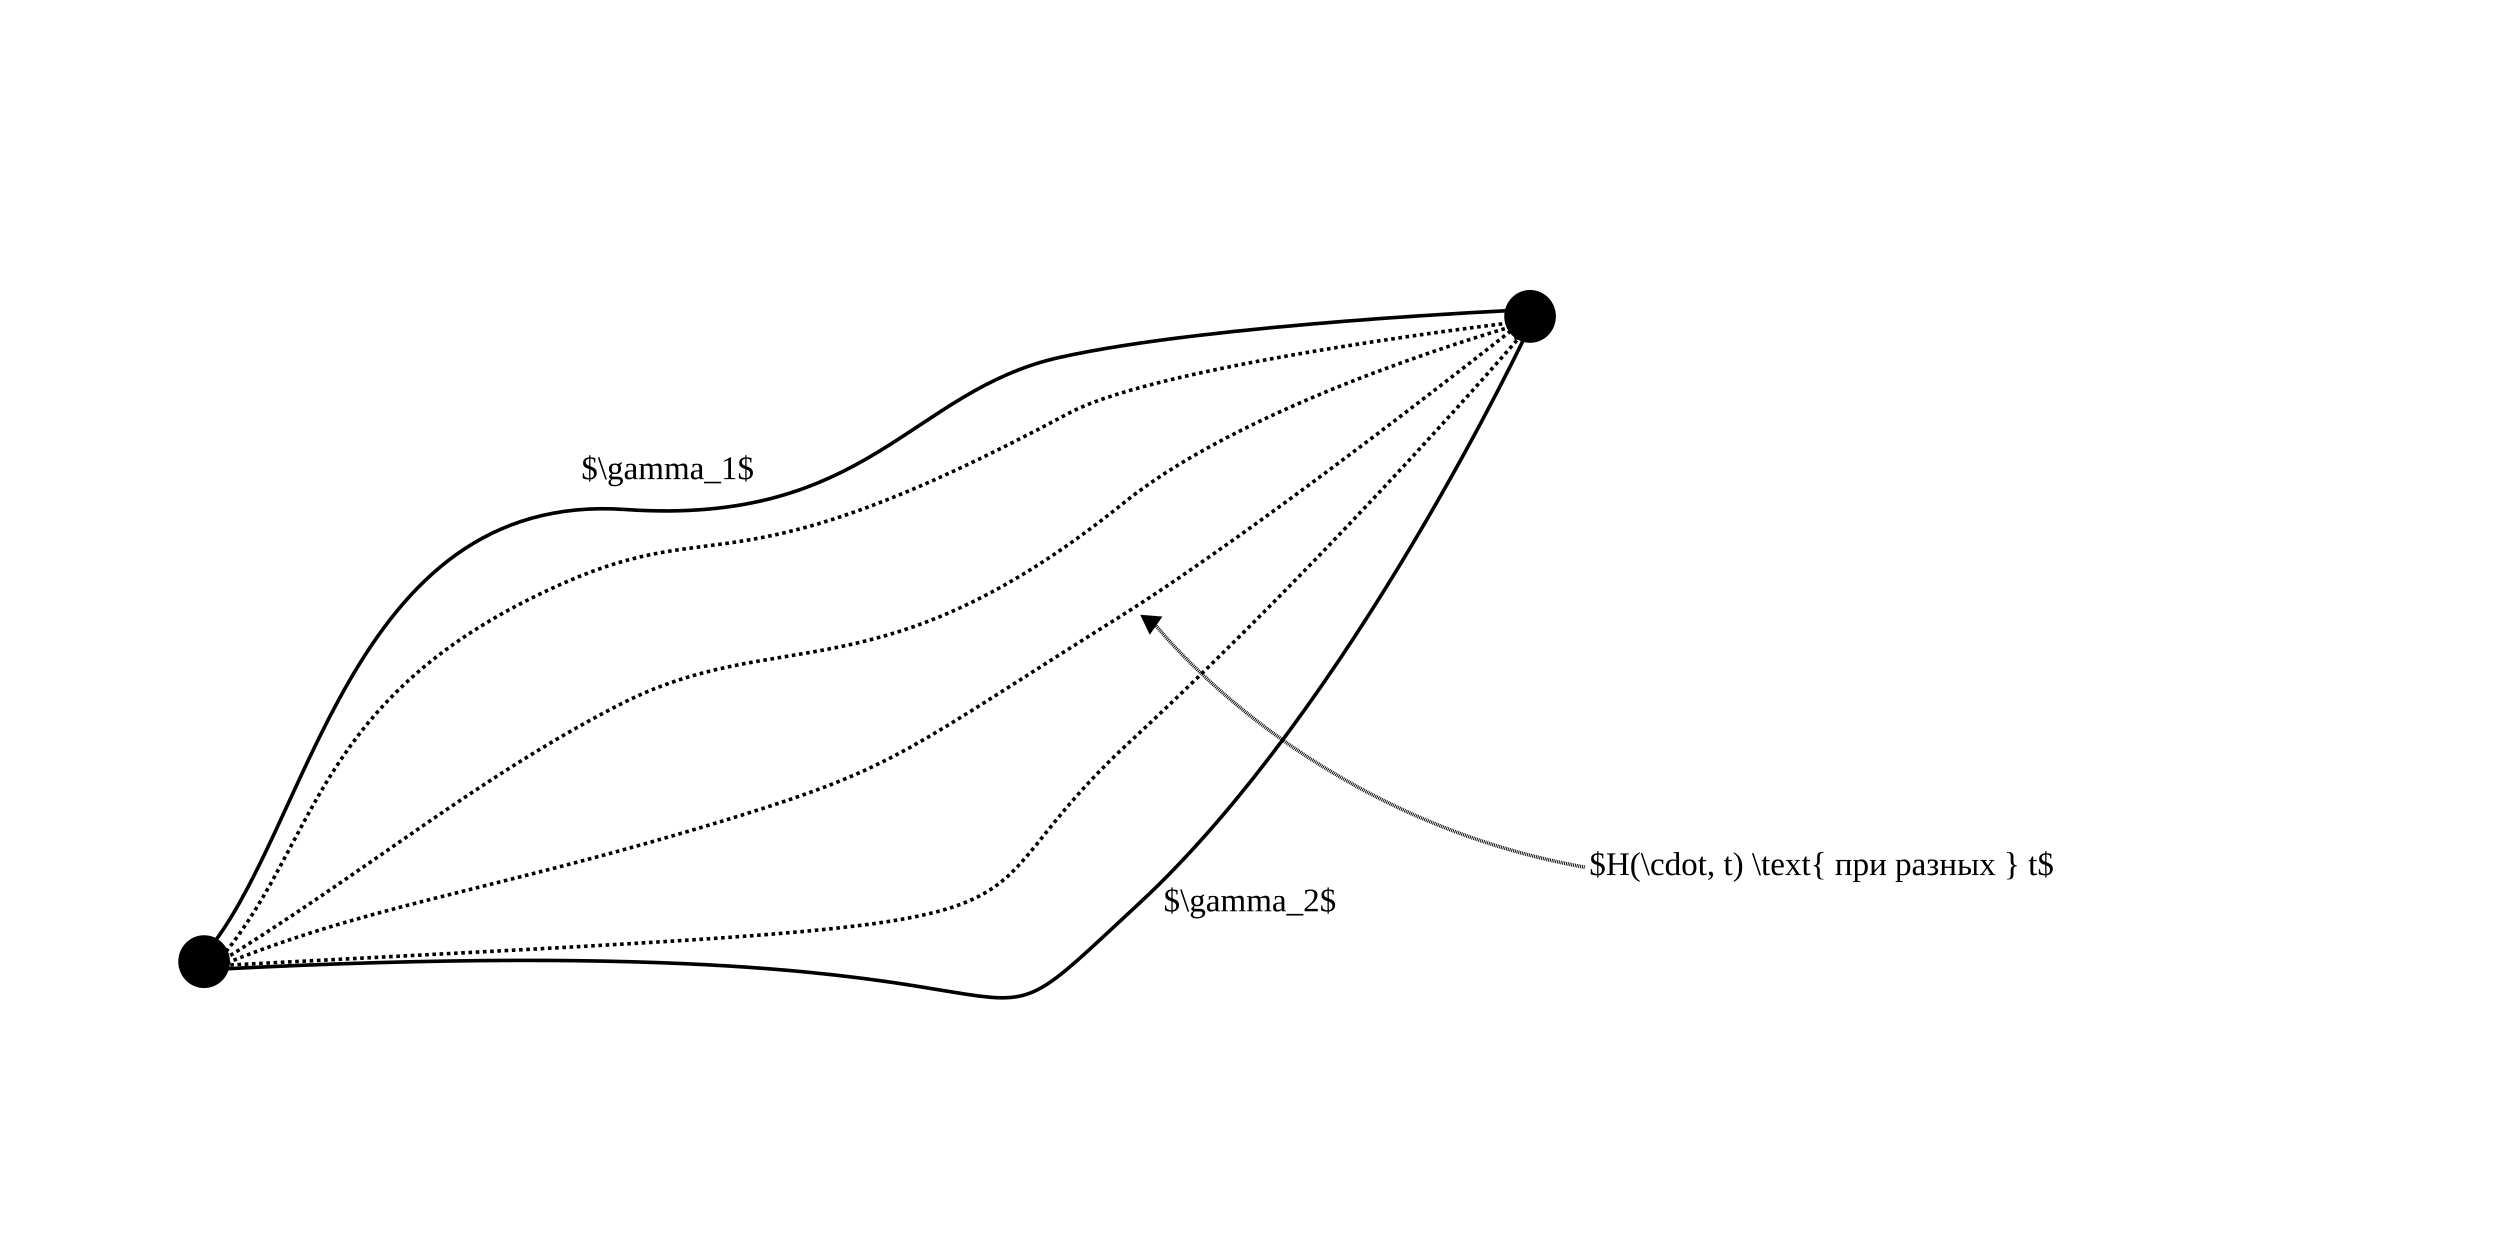
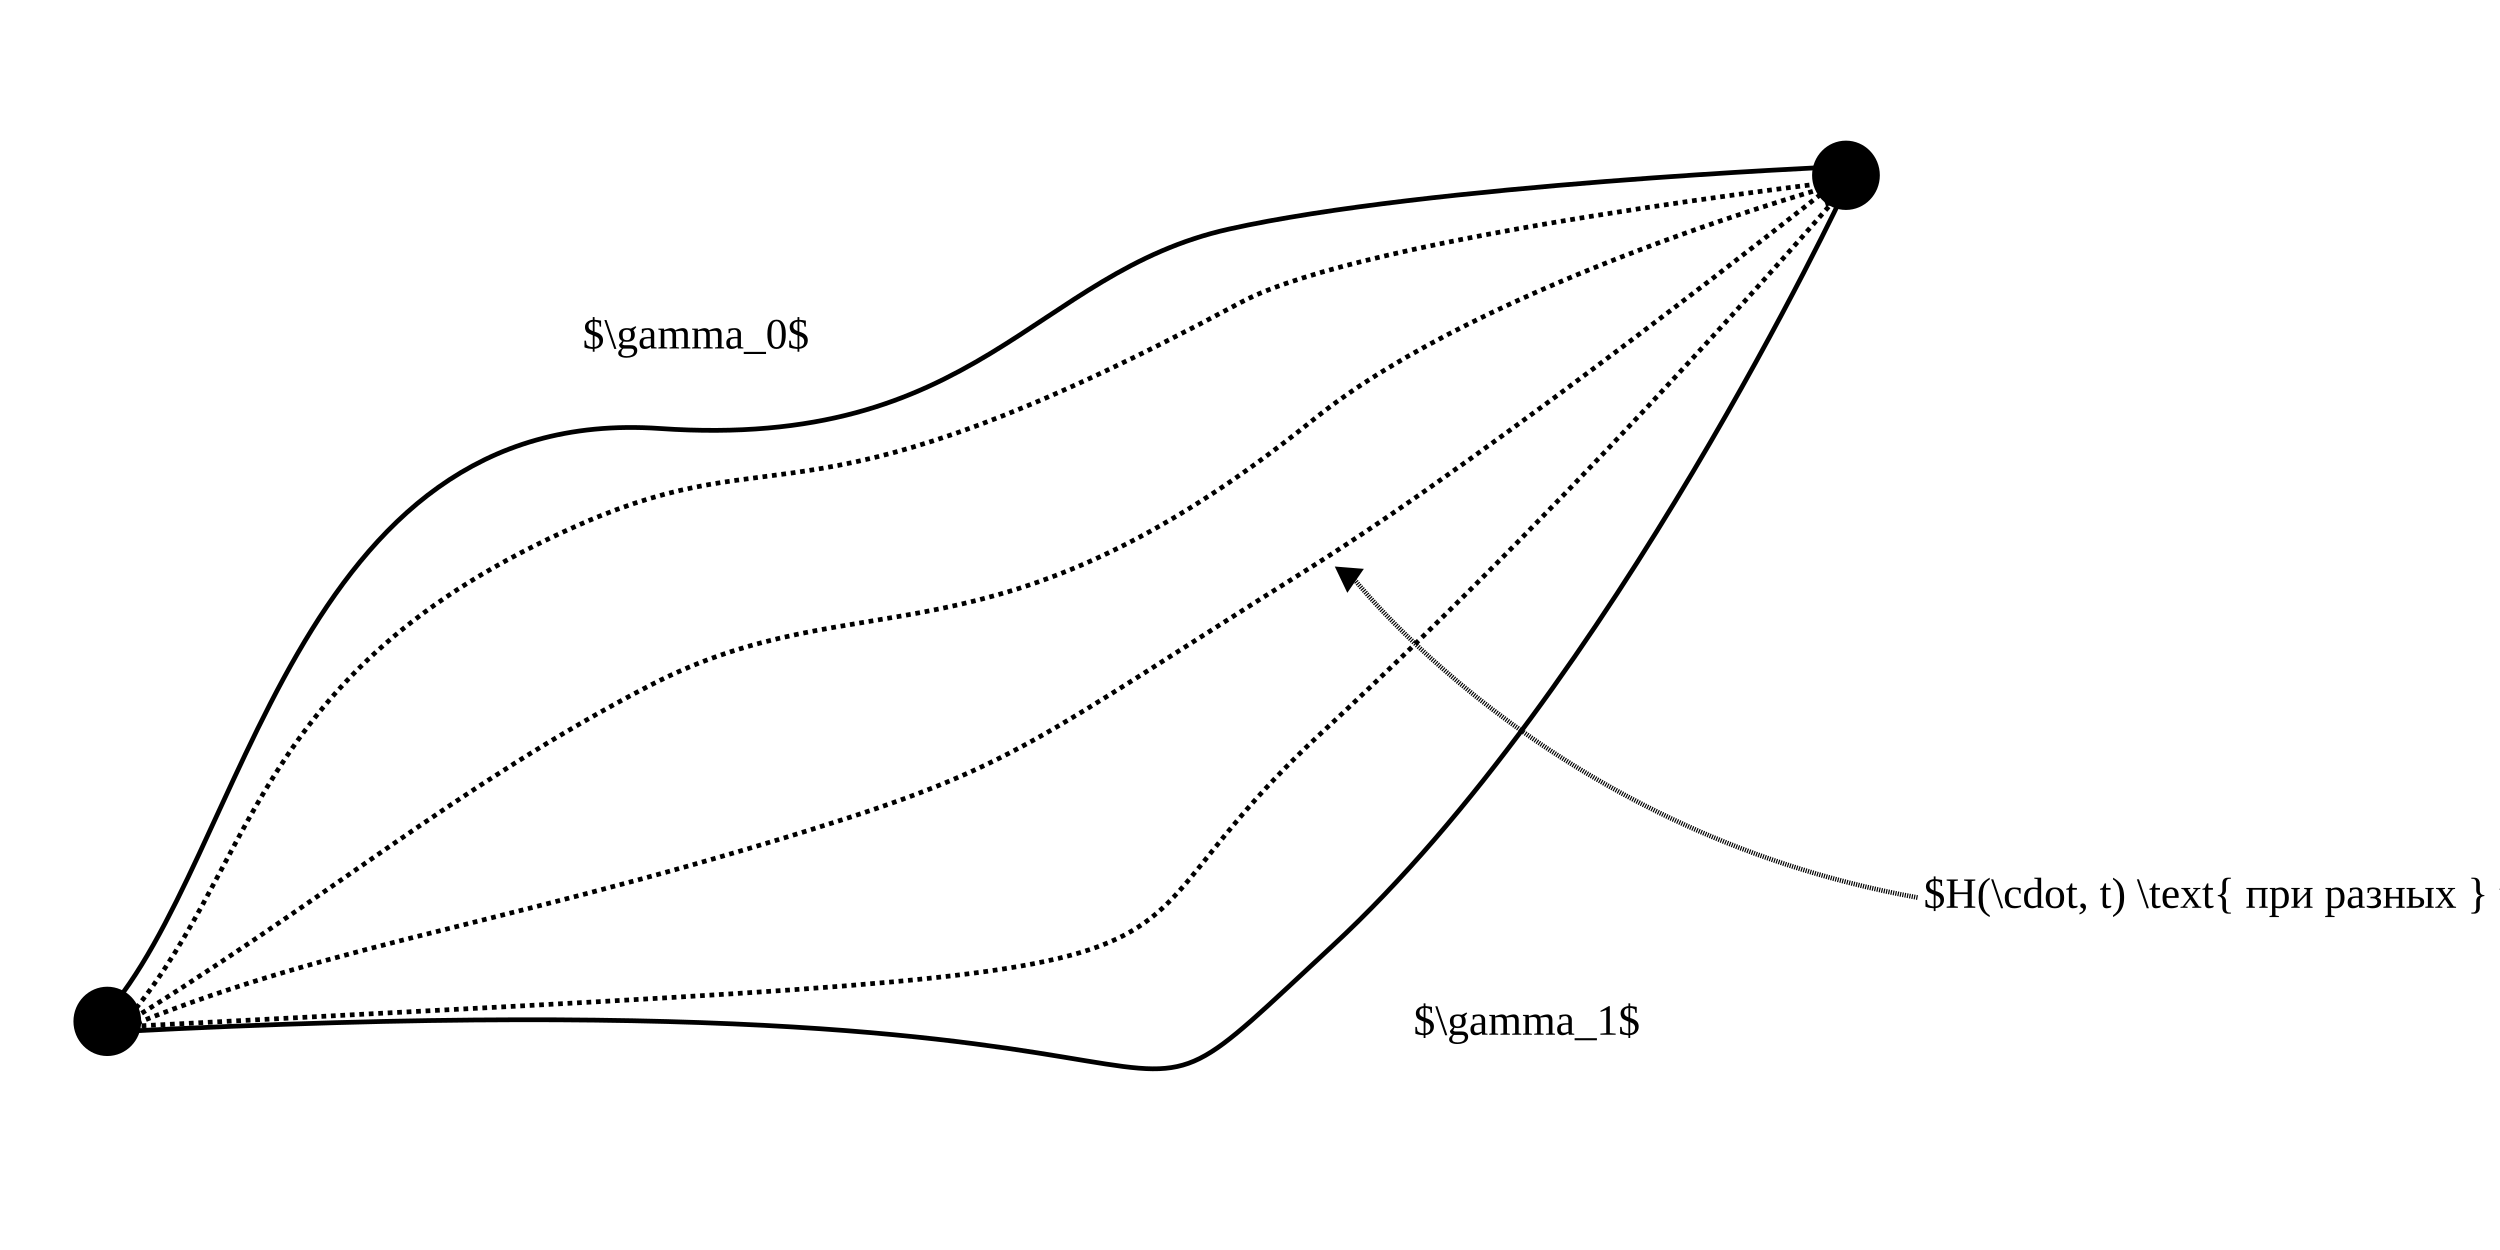
<svg xmlns="http://www.w3.org/2000/svg" width="240mm" height="120mm" viewBox="0 0 240 120" version="1.1" id="svg8">
  <defs id="defs2">
    <marker style="overflow:visible" id="TriangleStart" refX="0" refY="0" orient="auto-start-reverse" markerWidth="5.324" markerHeight="6.155" viewBox="0 0 5.324 6.155" preserveAspectRatio="xMidYMid">
      <path transform="scale(0.5)" style="fill:context-stroke;fill-rule:evenodd;stroke:context-stroke;stroke-width:1pt" d="M 5.77,0 -2.88,5 V -5 Z" id="path135" />
    </marker>
  </defs>
  <g id="layer1" transform="translate(0,-177)">
-     <ellipse style="fill:#000000;fill-opacity:1;fill-rule:evenodd;stroke-width:0.047;stroke-linejoin:round" id="path235" cx="19.595" cy="269.318" rx="2.48" ry="2.537" />
-     <ellipse style="fill:#000000;fill-opacity:1;fill-rule:evenodd;stroke-width:0.047;stroke-linejoin:round" id="path235-3" cx="146.886" cy="-207.373" rx="2.48" ry="2.537" transform="scale(1,-1)" />
-     <path style="fill:none;fill-opacity:1;fill-rule:evenodd;stroke:#000000;stroke-width:0.347;stroke-linejoin:round;stroke-dasharray:none;stroke-opacity:1" d="m 19.34,268.971 c 10.389,-11.627 13.863,-44.914 40.707,-43.059 23.325,1.611 27.307,-11.394 41.672,-14.601 14.496,-3.236 44.326,-4.549 44.326,-4.549 l 0.376,1.219" id="path1079" />
-     <path style="fill:none;fill-opacity:1;fill-rule:evenodd;stroke:#000000;stroke-width:0.347;stroke-linejoin:round;stroke-dasharray:none;stroke-opacity:1" d="m 20.587,270.06 c 90.437,-4.748 68.348,12.554 88.72,-6.285 20.372,-18.839 37.46,-55.23 37.46,-55.23" id="path1081" />
-     <path style="fill:none;fill-opacity:1;fill-rule:evenodd;stroke:#000000;stroke-width:0.347;stroke-linejoin:round;stroke-dasharray:0.347, 0.347;stroke-dashoffset:0;stroke-opacity:1" d="m 20.717,269.712 c 90.437,-4.748 67.309,-2.596 87.681,-21.435 20.372,-18.839 38.499,-40.08 38.499,-40.08" id="path1081-3" />
-     <path style="fill:none;fill-opacity:1;fill-rule:evenodd;stroke:#000000;stroke-width:0.347;stroke-linejoin:round;stroke-dasharray:0.347, 0.347;stroke-dashoffset:0;stroke-opacity:1" d="m 20.365,269.948 c 10.389,-11.627 9.153,-26.149 33.781,-36.989 15.308,-6.738 16.012,1.141 48.44,-16.281 9.111,-4.895 44.483,-8.938 44.483,-8.938 l 0.376,1.219" id="path1079-6" />
-     <path style="fill:none;fill-opacity:1;fill-rule:evenodd;stroke:#000000;stroke-width:0.347;stroke-linejoin:round;stroke-dasharray:0.347, 0.347;stroke-dashoffset:0;stroke-opacity:1" d="m 19.745,270.181 c 15.033,-9.126 25.636,-18.263 39.574,-25.457 15.517,-8.009 25.016,-0.485 48.624,-19.496 12.641,-10.179 38.506,-17.255 38.506,-17.255 l 0.376,1.219" id="path1079-6-7" />
-     <path style="fill:none;fill-opacity:1;fill-rule:evenodd;stroke:#000000;stroke-width:0.347;stroke-linejoin:round;stroke-dasharray:0.347, 0.347;stroke-dashoffset:0;stroke-opacity:1" d="m 18.575,270.787 c 15.848,-6.964 27.935,-7.89 52.258,-15.419 15.421,-4.774 16.428,-6.475 36.767,-19.226 13.751,-8.62 37.679,-27.564 37.679,-27.564 l 0.376,1.219" id="path1079-6-7-5" />
-     <text xml:space="preserve" style="font-size:3.175px;fill:none;fill-opacity:1;fill-rule:evenodd;stroke:#000000;stroke-width:0.347;stroke-linejoin:round;stroke-dasharray:none;stroke-dashoffset:0;stroke-opacity:1" x="43.304" y="222.773" id="text2987">
-       <tspan id="tspan2985" style="stroke-width:0.347;stroke-dasharray:none" x="43.304" y="222.773" />
+     <ellipse style="fill:#000000;fill-opacity:1;fill-rule:evenodd;stroke-width:0.062;stroke-linejoin:round" id="path235" cx="10.302" cy="275.052" rx="3.252" ry="3.327" />
+     <ellipse style="fill:#000000;fill-opacity:1;fill-rule:evenodd;stroke-width:0.062;stroke-linejoin:round" id="path235-3" cx="177.212" cy="-193.828" rx="3.252" ry="3.327" transform="scale(1,-1)" />
+     <path style="fill:none;fill-opacity:1;fill-rule:evenodd;stroke:#000000;stroke-width:0.455;stroke-linejoin:round;stroke-dasharray:none;stroke-opacity:1" d="m 9.969,274.597 c 13.622,-15.246 18.177,-58.893 53.376,-56.461 30.585,2.113 35.806,-14.94 54.642,-19.145 19.008,-4.243 58.122,-5.964 58.122,-5.964 l 0.493,1.599" id="path1079" />
+     <path style="fill:none;fill-opacity:1;fill-rule:evenodd;stroke:#000000;stroke-width:0.455;stroke-linejoin:round;stroke-dasharray:none;stroke-opacity:1" d="m 11.604,276.025 c 118.585,-6.225 89.621,16.462 116.334,-8.241 26.713,-24.702 49.119,-72.42 49.119,-72.42" id="path1081" />
+     <path style="fill:none;fill-opacity:1;fill-rule:evenodd;stroke:#000000;stroke-width:0.455;stroke-linejoin:round;stroke-dasharray:0.455, 0.455;stroke-dashoffset:0;stroke-opacity:1" d="m 11.775,275.569 c 118.585,-6.225 88.258,-3.404 114.971,-28.106 26.713,-24.702 50.481,-52.554 50.481,-52.554" id="path1081-3" />
+     <path style="fill:none;fill-opacity:1;fill-rule:evenodd;stroke:#000000;stroke-width:0.455;stroke-linejoin:round;stroke-dasharray:0.455, 0.455;stroke-dashoffset:0;stroke-opacity:1" d="m 11.312,275.878 c 13.622,-15.246 12.002,-34.287 44.295,-48.502 20.073,-8.835 20.995,1.496 63.516,-21.348 11.947,-6.418 58.328,-11.72 58.328,-11.72 l 0.493,1.599" id="path1079-6" />
+     <path style="fill:none;fill-opacity:1;fill-rule:evenodd;stroke:#000000;stroke-width:0.455;stroke-linejoin:round;stroke-dasharray:0.455, 0.455;stroke-dashoffset:0;stroke-opacity:1" d="m 10.499,276.184 c 19.712,-11.966 33.615,-23.947 51.891,-33.381 20.347,-10.502 32.802,-0.636 63.757,-25.564 16.575,-13.348 50.491,-22.626 50.491,-22.626 l 0.493,1.599" id="path1079-6-7" />
+     <path style="fill:none;fill-opacity:1;fill-rule:evenodd;stroke:#000000;stroke-width:0.455;stroke-linejoin:round;stroke-dasharray:0.455, 0.455;stroke-dashoffset:0;stroke-opacity:1" d="M 8.966,276.978 C 29.746,267.847 45.596,266.633 77.488,256.761 c 20.22,-6.259 21.54,-8.49 48.211,-25.209 18.031,-11.303 49.406,-36.143 49.406,-36.143 l 0.493,1.599" id="path1079-6-7-5" />
+     <text xml:space="preserve" style="font-size:3.175px;fill:none;fill-opacity:1;fill-rule:evenodd;stroke:#000000;stroke-width:0.347;stroke-linejoin:round;stroke-dasharray:none;stroke-dashoffset:0;stroke-opacity:1" x="31.445" y="223.051" id="text2987">
+       <tspan id="tspan2985" style="stroke-width:0.347;stroke-dasharray:none" x="31.445" y="223.051" />
    </text>
-     <text xml:space="preserve" style="font-size:3.175px;fill:#000000;fill-opacity:1;fill-rule:evenodd;stroke:none;stroke-width:0.347;stroke-linejoin:round;stroke-dasharray:none;stroke-dashoffset:0;stroke-opacity:1" x="55.805" y="222.996" id="text2991">
-       <tspan style="fill:#000000;fill-opacity:1;stroke:none;stroke-width:0.347" x="55.805" y="222.996" id="tspan3208">$\gamma_1$</tspan>
+     <text xml:space="preserve" style="font-size:4.163px;fill:#000000;fill-opacity:1;fill-rule:evenodd;stroke:none;stroke-width:0.455;stroke-linejoin:round;stroke-dasharray:none;stroke-dashoffset:0;stroke-opacity:1" x="55.939" y="210.451" id="text2991">
+       <tspan style="fill:#000000;fill-opacity:1;stroke:none;stroke-width:0.455" x="55.939" y="210.451" id="tspan3208">$\gamma_0$</tspan>
    </text>
-     <text xml:space="preserve" style="font-size:3.175px;fill:#000000;fill-opacity:1;fill-rule:evenodd;stroke:none;stroke-width:0.347;stroke-linejoin:round;stroke-dasharray:none;stroke-dashoffset:0;stroke-opacity:1" x="111.701" y="264.484" id="text2991-5">
-       <tspan style="fill:#000000;fill-opacity:1;stroke:none;stroke-width:0.347" x="111.701" y="264.484" id="tspan3245">$\gamma_2$</tspan>
+     <text xml:space="preserve" style="font-size:4.163px;fill:#000000;fill-opacity:1;fill-rule:evenodd;stroke:none;stroke-width:0.455;stroke-linejoin:round;stroke-dasharray:none;stroke-dashoffset:0;stroke-opacity:1" x="135.705" y="276.336" id="text2991-5">
+       <tspan style="fill:#000000;fill-opacity:1;stroke:none;stroke-width:0.455" x="135.705" y="276.336" id="tspan3245">$\gamma_1$</tspan>
    </text>
-     <path style="fill:none;fill-opacity:1;fill-rule:evenodd;stroke:#000000;stroke-width:0.347;stroke-linejoin:round;stroke-dasharray:0.087,0.087;stroke-dashoffset:0;stroke-opacity:1;marker-end:url(#TriangleStart)" d="m 152.124,260.252 c -27.342,-4.915 -41.628,-23.785 -41.628,-23.785 l -0.02,0.248" id="path3249" />
-     <text xml:space="preserve" style="font-size:3.175px;fill:#000000;fill-opacity:1;fill-rule:evenodd;stroke:none;stroke-width:0.347;stroke-linejoin:round;stroke-dasharray:0.087, 0.087;stroke-dashoffset:0;stroke-opacity:1" x="152.575" y="261.003" id="text3472">
-       <tspan id="tspan3470" style="fill:#000000;fill-opacity:1;stroke:none;stroke-width:0.347" x="152.575" y="261.003">$H(\cdot, t) \text{ при разных } t$</tspan>
+     <path style="fill:none;fill-opacity:1;fill-rule:evenodd;stroke:#000000;stroke-width:0.455;stroke-linejoin:round;stroke-dasharray:0.114, 0.114;stroke-dashoffset:0;stroke-opacity:1;marker-end:url(#TriangleStart)" d="m 184.08,263.165 c -35.852,-6.445 -54.584,-31.188 -54.584,-31.188 l -0.026,0.325" id="path3249" />
+     <text xml:space="preserve" style="font-size:4.163px;fill:#000000;fill-opacity:1;fill-rule:evenodd;stroke:none;stroke-width:0.455;stroke-linejoin:round;stroke-dasharray:0.114, 0.114;stroke-dashoffset:0;stroke-opacity:1" x="184.672" y="264.149" id="text3472">
+       <tspan id="tspan3470" style="fill:#000000;fill-opacity:1;stroke:none;stroke-width:0.455" x="184.672" y="264.149">$H(\cdot, t) \text{ при разных } t$</tspan>
    </text>
  </g>
</svg>
